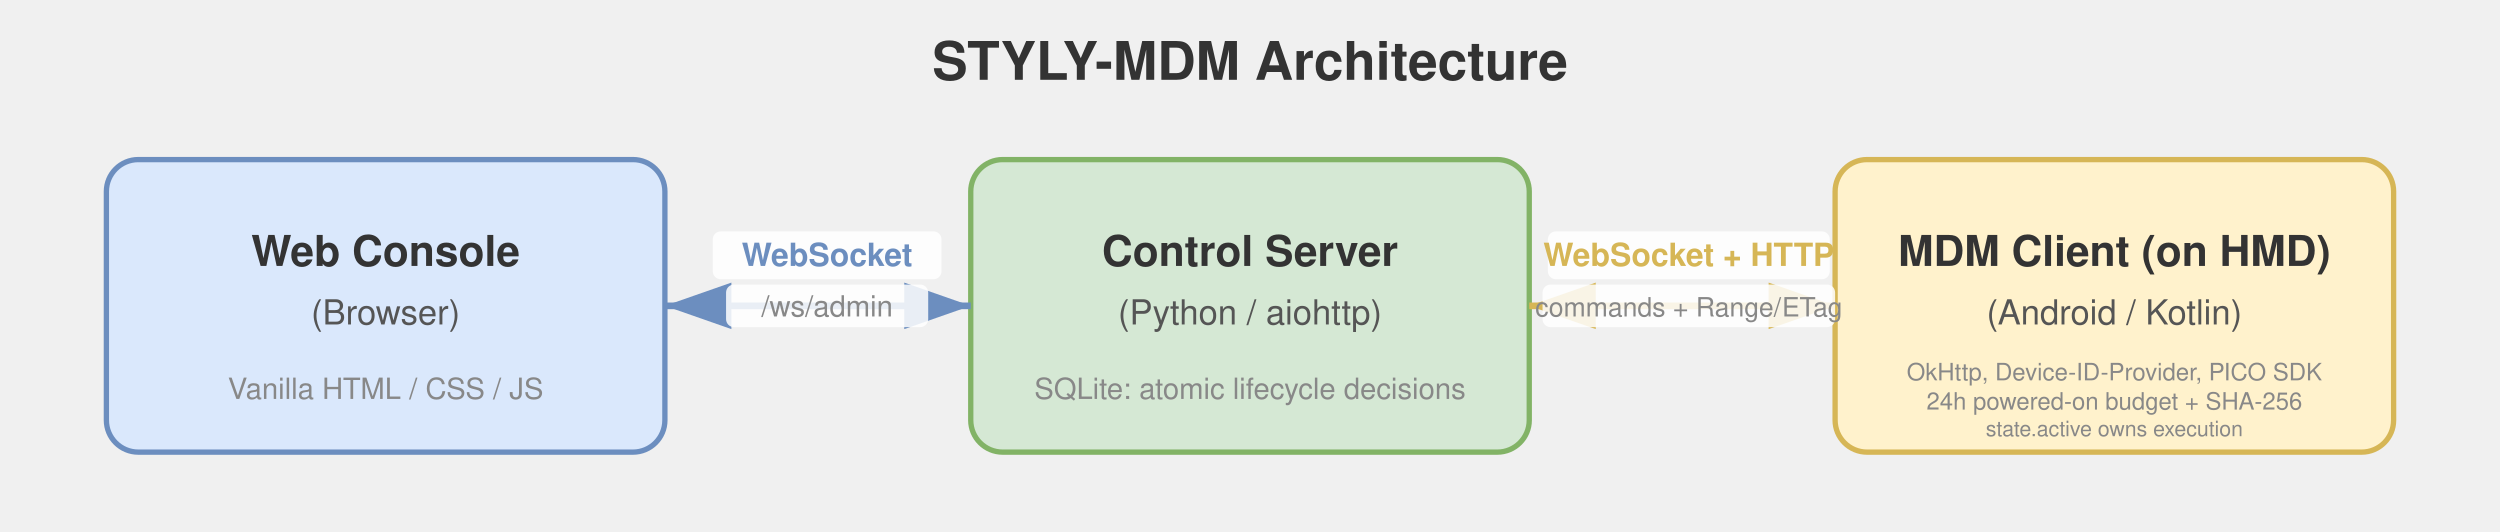
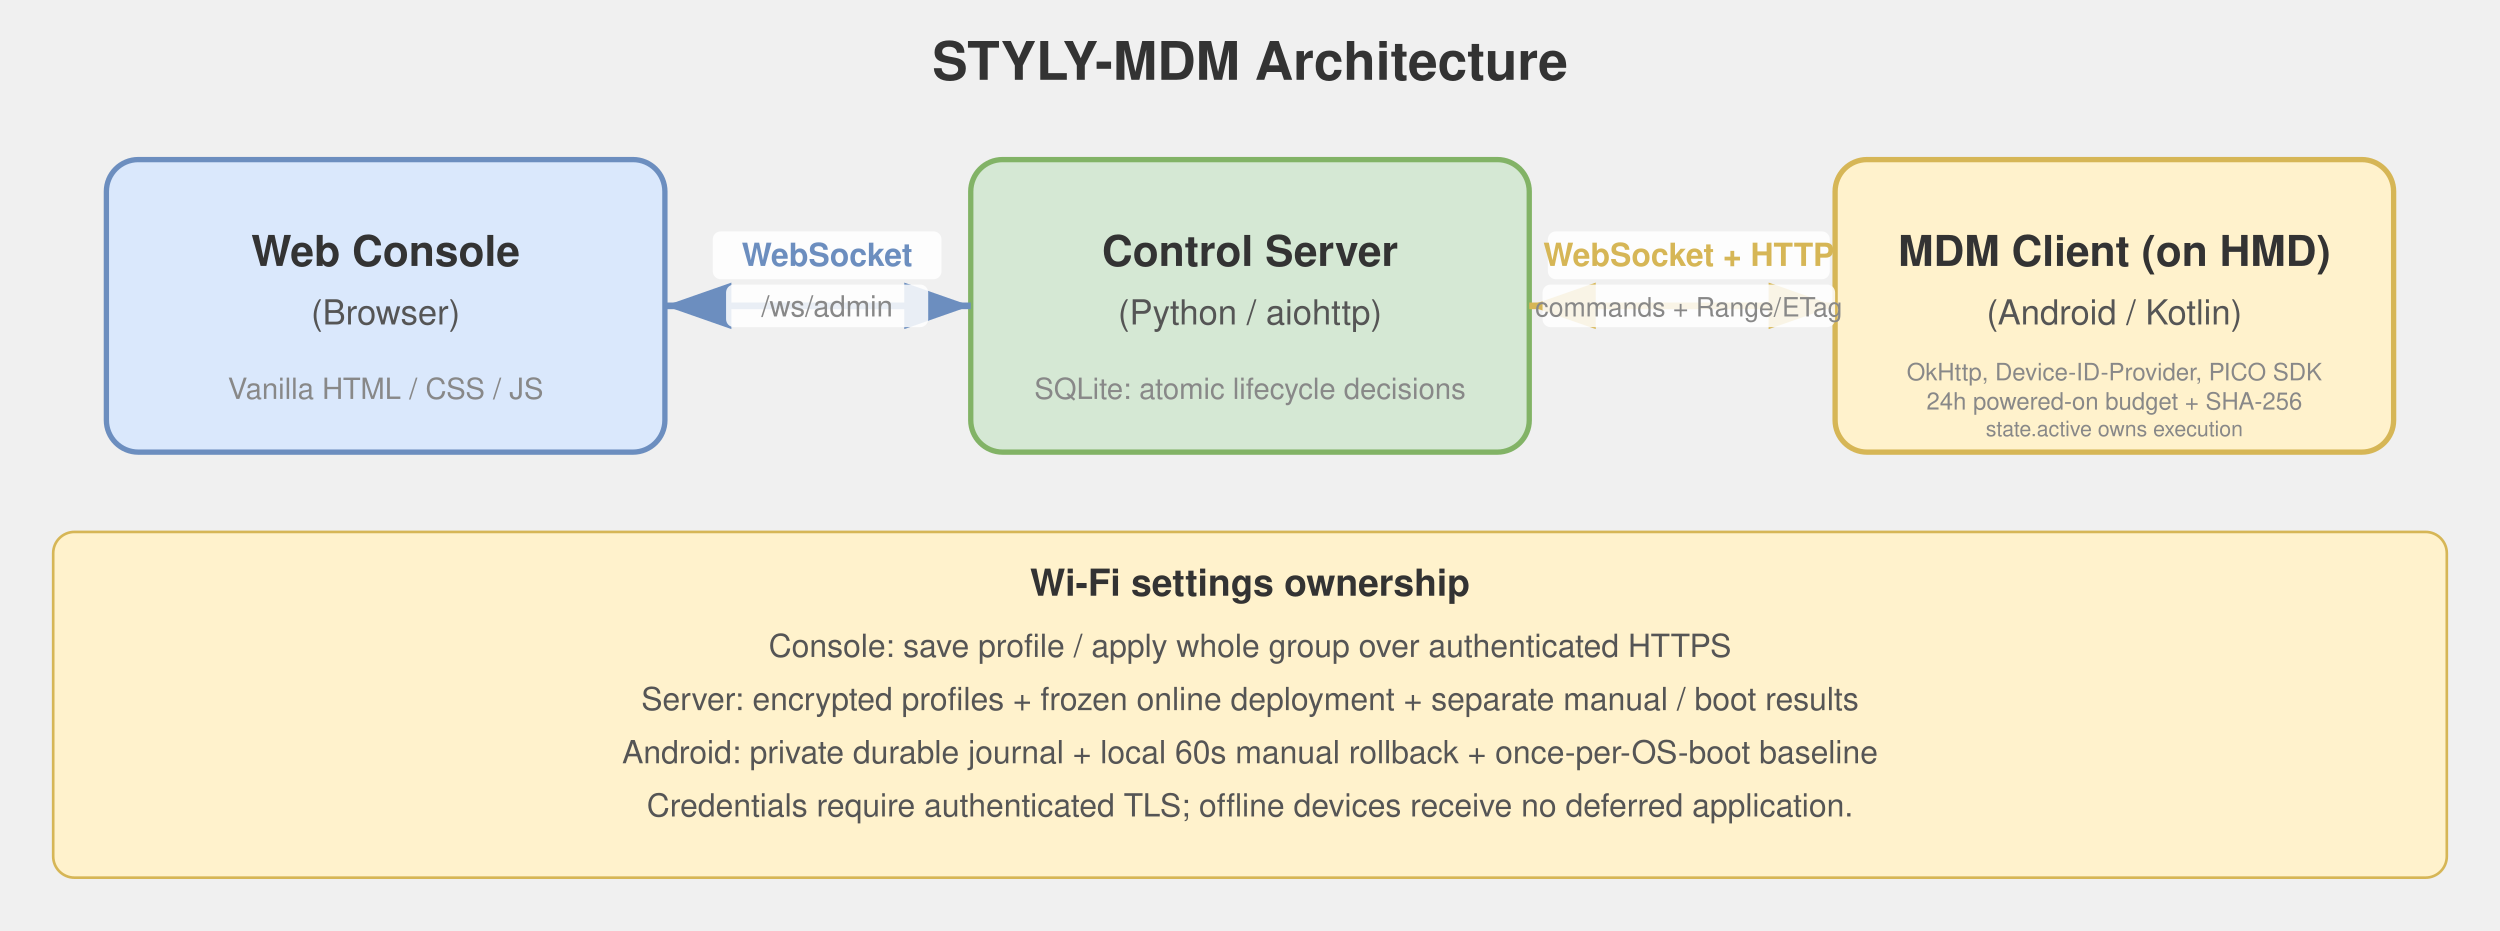
- <svg xmlns="http://www.w3.org/2000/svg" version="1.1" viewBox="0 0 940 200" font-family="Segoe UI, Helvetica, Arial, sans-serif" content="&lt;mxfile host=&quot;Claude&quot;&gt; &lt;diagram id=&quot;arch&quot; name=&quot;Architecture&quot;&gt; &lt;mxGraphModel dx=&quot;1422&quot; dy=&quot;762&quot; grid=&quot;1&quot; gridSize=&quot;10&quot; guides=&quot;1&quot; tooltips=&quot;1&quot; connect=&quot;1&quot; arrows=&quot;1&quot; fold=&quot;1&quot; page=&quot;1&quot; pageScale=&quot;1&quot; pageWidth=&quot;1169&quot; pageHeight=&quot;827&quot; math=&quot;0&quot; shadow=&quot;0&quot;&gt; &lt;root&gt; &lt;mxCell id=&quot;0&quot;/&gt; &lt;mxCell id=&quot;1&quot; parent=&quot;0&quot;/&gt; &lt;mxCell id=&quot;2&quot; value=&quot;&quot; style=&quot;rounded=1;whiteSpace=wrap;html=1;fillColor=#dae8fc;strokeColor=#6c8ebf;arcSize=10;&quot; vertex=&quot;1&quot; parent=&quot;1&quot;&gt;&lt;mxGeometry x=&quot;40&quot; y=&quot;80&quot; width=&quot;200&quot; height=&quot;100&quot; as=&quot;geometry&quot;/&gt;&lt;/mxCell&gt; &lt;mxCell id=&quot;2a&quot; value=&quot;&amp;lt;b&amp;gt;Web Console&amp;lt;/b&amp;gt;&amp;lt;br&amp;gt;(Browser)&quot; style=&quot;text;html=1;align=center;verticalAlign=middle;resizable=0;points=[];autosize=1;&quot; vertex=&quot;1&quot; parent=&quot;1&quot;&gt;&lt;mxGeometry x=&quot;95&quot; y=&quot;105&quot; width=&quot;90&quot; height=&quot;50&quot; as=&quot;geometry&quot;/&gt;&lt;/mxCell&gt; &lt;mxCell id=&quot;2b&quot; value=&quot;Vanilla HTML / CSS / JS&quot; style=&quot;text;html=1;align=center;verticalAlign=middle;fontColor=#666666;fontSize=10;&quot; vertex=&quot;1&quot; parent=&quot;1&quot;&gt;&lt;mxGeometry x=&quot;60&quot; y=&quot;155&quot; width=&quot;160&quot; height=&quot;20&quot; as=&quot;geometry&quot;/&gt;&lt;/mxCell&gt; &lt;mxCell id=&quot;3&quot; value=&quot;&quot; style=&quot;rounded=1;whiteSpace=wrap;html=1;fillColor=#d5e8d4;strokeColor=#82b366;arcSize=10;&quot; vertex=&quot;1&quot; parent=&quot;1&quot;&gt;&lt;mxGeometry x=&quot;360&quot; y=&quot;80&quot; width=&quot;220&quot; height=&quot;100&quot; as=&quot;geometry&quot;/&gt;&lt;/mxCell&gt; &lt;mxCell id=&quot;3a&quot; value=&quot;&amp;lt;b&amp;gt;Control Server&amp;lt;/b&amp;gt;&amp;lt;br&amp;gt;(Python / aiohttp)&quot; style=&quot;text;html=1;align=center;verticalAlign=middle;resizable=0;points=[];autosize=1;&quot; vertex=&quot;1&quot; parent=&quot;1&quot;&gt;&lt;mxGeometry x=&quot;405&quot; y=&quot;105&quot; width=&quot;130&quot; height=&quot;50&quot; as=&quot;geometry&quot;/&gt;&lt;/mxCell&gt; &lt;mxCell id=&quot;3b&quot; value=&quot;SQLite: atomic lifecycle decisions&quot; style=&quot;text;html=1;align=center;verticalAlign=middle;fontColor=#666666;fontSize=10;&quot; vertex=&quot;1&quot; parent=&quot;1&quot;&gt;&lt;mxGeometry x=&quot;390&quot; y=&quot;155&quot; width=&quot;160&quot; height=&quot;20&quot; as=&quot;geometry&quot;/&gt;&lt;/mxCell&gt; &lt;mxCell id=&quot;4&quot; value=&quot;&quot; style=&quot;rounded=1;whiteSpace=wrap;html=1;fillColor=#fff2cc;strokeColor=#d6b656;arcSize=10;&quot; vertex=&quot;1&quot; parent=&quot;1&quot;&gt;&lt;mxGeometry x=&quot;700&quot; y=&quot;80&quot; width=&quot;200&quot; height=&quot;100&quot; as=&quot;geometry&quot;/&gt;&lt;/mxCell&gt; &lt;mxCell id=&quot;4a&quot; value=&quot;&amp;lt;b&amp;gt;MDM Client (on HMD)&amp;lt;/b&amp;gt;&amp;lt;br&amp;gt;(Android / Kotlin)&quot; style=&quot;text;html=1;align=center;verticalAlign=middle;resizable=0;points=[];autosize=1;&quot; vertex=&quot;1&quot; parent=&quot;1&quot;&gt;&lt;mxGeometry x=&quot;740&quot; y=&quot;105&quot; width=&quot;120&quot; height=&quot;50&quot; as=&quot;geometry&quot;/&gt;&lt;/mxCell&gt; &lt;mxCell id=&quot;4b&quot; value=&quot;OkHttp, PICO SDK; resumable SHA-256; 24h powered-on budget; durable apply gate&quot; style=&quot;text;html=1;align=center;verticalAlign=middle;fontColor=#666666;fontSize=10;&quot; vertex=&quot;1&quot; parent=&quot;1&quot;&gt;&lt;mxGeometry x=&quot;705&quot; y=&quot;155&quot; width=&quot;190&quot; height=&quot;20&quot; as=&quot;geometry&quot;/&gt;&lt;/mxCell&gt; &lt;mxCell id=&quot;5&quot; style=&quot;edgeStyle=orthogonalEdgeStyle;rounded=0;orthogonalLoop=1;jettySize=auto;containsPoints=1;endArrow=block;endFill=1;startArrow=block;startFill=1;strokeWidth=2;strokeColor=#6c8ebf;&quot; edge=&quot;1&quot; parent=&quot;1&quot; source=&quot;2&quot; target=&quot;3&quot;&gt;&lt;mxGeometry relative=&quot;1&quot; as=&quot;geometry&quot;/&gt;&lt;/mxCell&gt; &lt;mxCell id=&quot;5a&quot; value=&quot;WebSocket&amp;lt;br&amp;gt;&amp;lt;font style=&amp;quot;font-size:10px&amp;quot;&amp;gt;/ws/admin&amp;lt;/font&amp;gt;&quot; style=&quot;edgeLabel;html=1;align=center;verticalAlign=middle;resizable=0;points=[];&quot; vertex=&quot;1&quot; connectable=&quot;0&quot; parent=&quot;5&quot;&gt;&lt;mxGeometry x=&quot;-0.1&quot; relative=&quot;1&quot; as=&quot;geometry&quot;&gt;&lt;mxPoint as=&quot;offset&quot;/&gt;&lt;/mxGeometry&gt;&lt;/mxCell&gt; &lt;mxCell id=&quot;6&quot; style=&quot;edgeStyle=orthogonalEdgeStyle;rounded=0;orthogonalLoop=1;jettySize=auto;containsPoints=1;endArrow=block;endFill=1;startArrow=block;startFill=1;strokeWidth=2;strokeColor=#d6b656;&quot; edge=&quot;1&quot; parent=&quot;1&quot; source=&quot;3&quot; target=&quot;4&quot;&gt;&lt;mxGeometry relative=&quot;1&quot; as=&quot;geometry&quot;/&gt;&lt;/mxCell&gt; &lt;mxCell id=&quot;6a&quot; value=&quot;WebSocket + HTTP&amp;lt;br&amp;gt;&amp;lt;font style=&amp;quot;font-size:10px&amp;quot;&amp;gt;commands + Range/ETag&amp;lt;/font&amp;gt;&quot; style=&quot;edgeLabel;html=1;align=center;verticalAlign=middle;resizable=0;points=[];&quot; vertex=&quot;1&quot; connectable=&quot;0&quot; parent=&quot;6&quot;&gt;&lt;mxGeometry x=&quot;-0.1&quot; relative=&quot;1&quot; as=&quot;geometry&quot;&gt;&lt;mxPoint as=&quot;offset&quot;/&gt;&lt;/mxGeometry&gt;&lt;/mxCell&gt; &lt;mxCell id=&quot;7&quot; value=&quot;&amp;lt;font style=&amp;quot;font-size:16px&amp;quot;&amp;gt;&amp;lt;b&amp;gt;STYLY-MDM Architecture&amp;lt;/b&amp;gt;&amp;lt;/font&amp;gt;&quot; style=&quot;text;html=1;align=center;verticalAlign=middle;resizable=0;points=[];autosize=1;&quot; vertex=&quot;1&quot; parent=&quot;1&quot;&gt;&lt;mxGeometry x=&quot;350&quot; y=&quot;20&quot; width=&quot;240&quot; height=&quot;40&quot; as=&quot;geometry&quot;/&gt;&lt;/mxCell&gt; &lt;/root&gt; &lt;/mxGraphModel&gt; &lt;/diagram&gt; &lt;/mxfile&gt;">
+ <svg xmlns="http://www.w3.org/2000/svg" version="1.1" viewBox="0 0 940 350" font-family="Segoe UI, Helvetica, Arial, sans-serif" content="&lt;mxfile host=&quot;Claude&quot;&gt; &lt;diagram id=&quot;arch&quot; name=&quot;Architecture&quot;&gt; &lt;mxGraphModel dx=&quot;1422&quot; dy=&quot;762&quot; grid=&quot;1&quot; gridSize=&quot;10&quot; guides=&quot;1&quot; tooltips=&quot;1&quot; connect=&quot;1&quot; arrows=&quot;1&quot; fold=&quot;1&quot; page=&quot;1&quot; pageScale=&quot;1&quot; pageWidth=&quot;1169&quot; pageHeight=&quot;827&quot; math=&quot;0&quot; shadow=&quot;0&quot;&gt; &lt;root&gt; &lt;mxCell id=&quot;0&quot;/&gt; &lt;mxCell id=&quot;1&quot; parent=&quot;0&quot;/&gt; &lt;mxCell id=&quot;2&quot; value=&quot;&quot; style=&quot;rounded=1;whiteSpace=wrap;html=1;fillColor=#dae8fc;strokeColor=#6c8ebf;arcSize=10;&quot; vertex=&quot;1&quot; parent=&quot;1&quot;&gt;&lt;mxGeometry x=&quot;40&quot; y=&quot;80&quot; width=&quot;200&quot; height=&quot;100&quot; as=&quot;geometry&quot;/&gt;&lt;/mxCell&gt; &lt;mxCell id=&quot;2a&quot; value=&quot;&amp;lt;b&amp;gt;Web Console&amp;lt;/b&amp;gt;&amp;lt;br&amp;gt;(Browser)&quot; style=&quot;text;html=1;align=center;verticalAlign=middle;resizable=0;points=[];autosize=1;&quot; vertex=&quot;1&quot; parent=&quot;1&quot;&gt;&lt;mxGeometry x=&quot;95&quot; y=&quot;105&quot; width=&quot;90&quot; height=&quot;50&quot; as=&quot;geometry&quot;/&gt;&lt;/mxCell&gt; &lt;mxCell id=&quot;2b&quot; value=&quot;Vanilla HTML / CSS / JS&quot; style=&quot;text;html=1;align=center;verticalAlign=middle;fontColor=#666666;fontSize=10;&quot; vertex=&quot;1&quot; parent=&quot;1&quot;&gt;&lt;mxGeometry x=&quot;60&quot; y=&quot;155&quot; width=&quot;160&quot; height=&quot;20&quot; as=&quot;geometry&quot;/&gt;&lt;/mxCell&gt; &lt;mxCell id=&quot;3&quot; value=&quot;&quot; style=&quot;rounded=1;whiteSpace=wrap;html=1;fillColor=#d5e8d4;strokeColor=#82b366;arcSize=10;&quot; vertex=&quot;1&quot; parent=&quot;1&quot;&gt;&lt;mxGeometry x=&quot;360&quot; y=&quot;80&quot; width=&quot;220&quot; height=&quot;100&quot; as=&quot;geometry&quot;/&gt;&lt;/mxCell&gt; &lt;mxCell id=&quot;3a&quot; value=&quot;&amp;lt;b&amp;gt;Control Server&amp;lt;/b&amp;gt;&amp;lt;br&amp;gt;(Python / aiohttp)&quot; style=&quot;text;html=1;align=center;verticalAlign=middle;resizable=0;points=[];autosize=1;&quot; vertex=&quot;1&quot; parent=&quot;1&quot;&gt;&lt;mxGeometry x=&quot;405&quot; y=&quot;105&quot; width=&quot;130&quot; height=&quot;50&quot; as=&quot;geometry&quot;/&gt;&lt;/mxCell&gt; &lt;mxCell id=&quot;3b&quot; value=&quot;SQLite: atomic lifecycle decisions&quot; style=&quot;text;html=1;align=center;verticalAlign=middle;fontColor=#666666;fontSize=10;&quot; vertex=&quot;1&quot; parent=&quot;1&quot;&gt;&lt;mxGeometry x=&quot;390&quot; y=&quot;155&quot; width=&quot;160&quot; height=&quot;20&quot; as=&quot;geometry&quot;/&gt;&lt;/mxCell&gt; &lt;mxCell id=&quot;4&quot; value=&quot;&quot; style=&quot;rounded=1;whiteSpace=wrap;html=1;fillColor=#fff2cc;strokeColor=#d6b656;arcSize=10;&quot; vertex=&quot;1&quot; parent=&quot;1&quot;&gt;&lt;mxGeometry x=&quot;700&quot; y=&quot;80&quot; width=&quot;200&quot; height=&quot;100&quot; as=&quot;geometry&quot;/&gt;&lt;/mxCell&gt; &lt;mxCell id=&quot;4a&quot; value=&quot;&amp;lt;b&amp;gt;MDM Client (on HMD)&amp;lt;/b&amp;gt;&amp;lt;br&amp;gt;(Android / Kotlin)&quot; style=&quot;text;html=1;align=center;verticalAlign=middle;resizable=0;points=[];autosize=1;&quot; vertex=&quot;1&quot; parent=&quot;1&quot;&gt;&lt;mxGeometry x=&quot;740&quot; y=&quot;105&quot; width=&quot;120&quot; height=&quot;50&quot; as=&quot;geometry&quot;/&gt;&lt;/mxCell&gt; &lt;mxCell id=&quot;4b&quot; value=&quot;OkHttp, PICO SDK; resumable SHA-256; 24h powered-on budget; durable apply gate&quot; style=&quot;text;html=1;align=center;verticalAlign=middle;fontColor=#666666;fontSize=10;&quot; vertex=&quot;1&quot; parent=&quot;1&quot;&gt;&lt;mxGeometry x=&quot;705&quot; y=&quot;155&quot; width=&quot;190&quot; height=&quot;20&quot; as=&quot;geometry&quot;/&gt;&lt;/mxCell&gt; &lt;mxCell id=&quot;5&quot; style=&quot;edgeStyle=orthogonalEdgeStyle;rounded=0;orthogonalLoop=1;jettySize=auto;containsPoints=1;endArrow=block;endFill=1;startArrow=block;startFill=1;strokeWidth=2;strokeColor=#6c8ebf;&quot; edge=&quot;1&quot; parent=&quot;1&quot; source=&quot;2&quot; target=&quot;3&quot;&gt;&lt;mxGeometry relative=&quot;1&quot; as=&quot;geometry&quot;/&gt;&lt;/mxCell&gt; &lt;mxCell id=&quot;5a&quot; value=&quot;WebSocket&amp;lt;br&amp;gt;&amp;lt;font style=&amp;quot;font-size:10px&amp;quot;&amp;gt;/ws/admin&amp;lt;/font&amp;gt;&quot; style=&quot;edgeLabel;html=1;align=center;verticalAlign=middle;resizable=0;points=[];&quot; vertex=&quot;1&quot; connectable=&quot;0&quot; parent=&quot;5&quot;&gt;&lt;mxGeometry x=&quot;-0.1&quot; relative=&quot;1&quot; as=&quot;geometry&quot;&gt;&lt;mxPoint as=&quot;offset&quot;/&gt;&lt;/mxGeometry&gt;&lt;/mxCell&gt; &lt;mxCell id=&quot;6&quot; style=&quot;edgeStyle=orthogonalEdgeStyle;rounded=0;orthogonalLoop=1;jettySize=auto;containsPoints=1;endArrow=block;endFill=1;startArrow=block;startFill=1;strokeWidth=2;strokeColor=#d6b656;&quot; edge=&quot;1&quot; parent=&quot;1&quot; source=&quot;3&quot; target=&quot;4&quot;&gt;&lt;mxGeometry relative=&quot;1&quot; as=&quot;geometry&quot;/&gt;&lt;/mxCell&gt; &lt;mxCell id=&quot;6a&quot; value=&quot;WebSocket + HTTP&amp;lt;br&amp;gt;&amp;lt;font style=&amp;quot;font-size:10px&amp;quot;&amp;gt;commands + Range/ETag&amp;lt;/font&amp;gt;&quot; style=&quot;edgeLabel;html=1;align=center;verticalAlign=middle;resizable=0;points=[];&quot; vertex=&quot;1&quot; connectable=&quot;0&quot; parent=&quot;6&quot;&gt;&lt;mxGeometry x=&quot;-0.1&quot; relative=&quot;1&quot; as=&quot;geometry&quot;&gt;&lt;mxPoint as=&quot;offset&quot;/&gt;&lt;/mxGeometry&gt;&lt;/mxCell&gt; &lt;mxCell id=&quot;7&quot; value=&quot;&amp;lt;font style=&amp;quot;font-size:16px&amp;quot;&amp;gt;&amp;lt;b&amp;gt;STYLY-MDM Architecture&amp;lt;/b&amp;gt;&amp;lt;/font&amp;gt;&quot; style=&quot;text;html=1;align=center;verticalAlign=middle;resizable=0;points=[];autosize=1;&quot; vertex=&quot;1&quot; parent=&quot;1&quot;&gt;&lt;mxGeometry x=&quot;350&quot; y=&quot;20&quot; width=&quot;240&quot; height=&quot;40&quot; as=&quot;geometry&quot;/&gt;&lt;/mxCell&gt; &lt;mxCell id=&quot;wifi-v1-panel&quot; value=&quot;&amp;lt;b&amp;gt;Wi-Fi settings ownership&amp;lt;/b&amp;gt;&amp;lt;br&amp;gt;Console: save profile / apply whole group over authenticated HTTPS&amp;lt;br&amp;gt;Server: encrypted profiles + frozen online deployment + separate manual / boot results&amp;lt;br&amp;gt;Android: private durable journal + local 60s manual rollback + once-per-OS-boot baseline&amp;lt;br&amp;gt;Credentials require authenticated TLS; offline devices receive no deferred application.&quot; style=&quot;rounded=1;whiteSpace=wrap;html=1;fillColor=#fff2cc;strokeColor=#d6b656;fontSize=12;align=center;&quot; vertex=&quot;1&quot; parent=&quot;1&quot;&gt;&lt;mxGeometry x=&quot;20&quot; y=&quot;200&quot; width=&quot;900&quot; height=&quot;130&quot; as=&quot;geometry&quot; /&gt;&lt;/mxCell&gt; &lt;/root&gt; &lt;/mxGraphModel&gt; &lt;/diagram&gt; &lt;/mxfile&gt;">
  <text x="470" y="30" text-anchor="middle" font-size="20" font-weight="bold" fill="#333">STYLY-MDM Architecture</text>
  <rect x="40" y="60" width="210" height="110" rx="12" ry="12" fill="#dae8fc" stroke="#6c8ebf" stroke-width="2" />
  <text x="145" y="100" text-anchor="middle" font-size="16" font-weight="bold" fill="#333">Web Console</text>
  <text x="145" y="122" text-anchor="middle" font-size="13" fill="#555">(Browser)</text>
  <text x="145" y="150" text-anchor="middle" font-size="11" fill="#888">Vanilla HTML / CSS / JS</text>
  <rect x="365" y="60" width="210" height="110" rx="12" ry="12" fill="#d5e8d4" stroke="#82b366" stroke-width="2" />
  <text x="470" y="100" text-anchor="middle" font-size="16" font-weight="bold" fill="#333">Control Server</text>
  <text x="470" y="122" text-anchor="middle" font-size="13" fill="#555">(Python / aiohttp)</text>
  <text x="470" y="150" text-anchor="middle" font-size="11" fill="#888">SQLite: atomic lifecycle decisions</text>
  <rect x="690" y="60" width="210" height="110" rx="12" ry="12" fill="#fff2cc" stroke="#d6b656" stroke-width="2" />
  <text x="795" y="100" text-anchor="middle" font-size="16" font-weight="bold" fill="#333">MDM Client (on HMD)</text>
  <text x="795" y="122" text-anchor="middle" font-size="13" fill="#555">(Android / Kotlin)</text>
  <text x="795" y="143" text-anchor="middle" font-size="9" fill="#888">OkHttp, Device-ID-Provider, PICO SDK</text>
  <text x="795" y="154" text-anchor="middle" font-size="9" fill="#888">24h powered-on budget + SHA-256</text>
  <text x="795" y="164" text-anchor="middle" font-size="8" fill="#888">state.active owns execution</text>
  <defs>
    <marker id="arrowRight" markerWidth="10" markerHeight="7" refX="10" refY="3.5" orient="auto">
      <polygon points="0 0, 10 3.5, 0 7" fill="#6c8ebf" />
    </marker>
    <marker id="arrowLeft" markerWidth="10" markerHeight="7" refX="0" refY="3.5" orient="auto">
      <polygon points="10 0, 0 3.5, 10 7" fill="#6c8ebf" />
    </marker>
    <marker id="arrowRight2" markerWidth="10" markerHeight="7" refX="10" refY="3.5" orient="auto">
      <polygon points="0 0, 10 3.5, 0 7" fill="#d6b656" />
    </marker>
    <marker id="arrowLeft2" markerWidth="10" markerHeight="7" refX="0" refY="3.5" orient="auto">
      <polygon points="10 0, 0 3.5, 10 7" fill="#d6b656" />
    </marker>
  </defs>
  <line x1="250" y1="115" x2="365" y2="115" stroke="#6c8ebf" stroke-width="2.5" marker-start="url(#arrowLeft)" marker-end="url(#arrowRight)" />
  <rect x="268" y="87" width="86" height="18" rx="3" fill="white" fill-opacity="0.85" />
  <text x="311" y="100" text-anchor="middle" font-size="12" font-weight="bold" fill="#6c8ebf">WebSocket</text>
  <rect x="273" y="107" width="76" height="16" rx="3" fill="white" fill-opacity="0.85" />
  <text x="311" y="119" text-anchor="middle" font-size="11" fill="#888">/ws/admin</text>
  <line x1="575" y1="115" x2="690" y2="115" stroke="#d6b656" stroke-width="2.5" marker-start="url(#arrowLeft2)" marker-end="url(#arrowRight2)" />
  <rect x="582" y="87" width="106" height="18" rx="3" fill="white" fill-opacity="0.85" />
  <text x="635" y="100" text-anchor="middle" font-size="12" font-weight="bold" fill="#d6b656">WebSocket + HTTP</text>
  <rect x="580" y="107" width="110" height="16" rx="3" fill="white" fill-opacity="0.85" />
  <text x="635" y="119" text-anchor="middle" font-size="10" fill="#888">commands + Range/ETag</text>
+   <rect x="20" y="200" width="900" height="130" rx="8" fill="#fff2cc" stroke="#d6b656" />
+   <text x="470" y="224" text-anchor="middle" font-size="14" font-weight="bold" fill="#333">Wi-Fi settings ownership</text>
+   <text x="470" y="247" text-anchor="middle" font-size="12" fill="#555">Console: save profile / apply whole group over authenticated HTTPS</text>
+   <text x="470" y="267" text-anchor="middle" font-size="12" fill="#555">Server: encrypted profiles + frozen online deployment + separate manual / boot results</text>
+   <text x="470" y="287" text-anchor="middle" font-size="12" fill="#555">Android: private durable journal + local 60s manual rollback + once-per-OS-boot baseline</text>
+   <text x="470" y="307" text-anchor="middle" font-size="12" fill="#555">Credentials require authenticated TLS; offline devices receive no deferred application.</text>
</svg>
